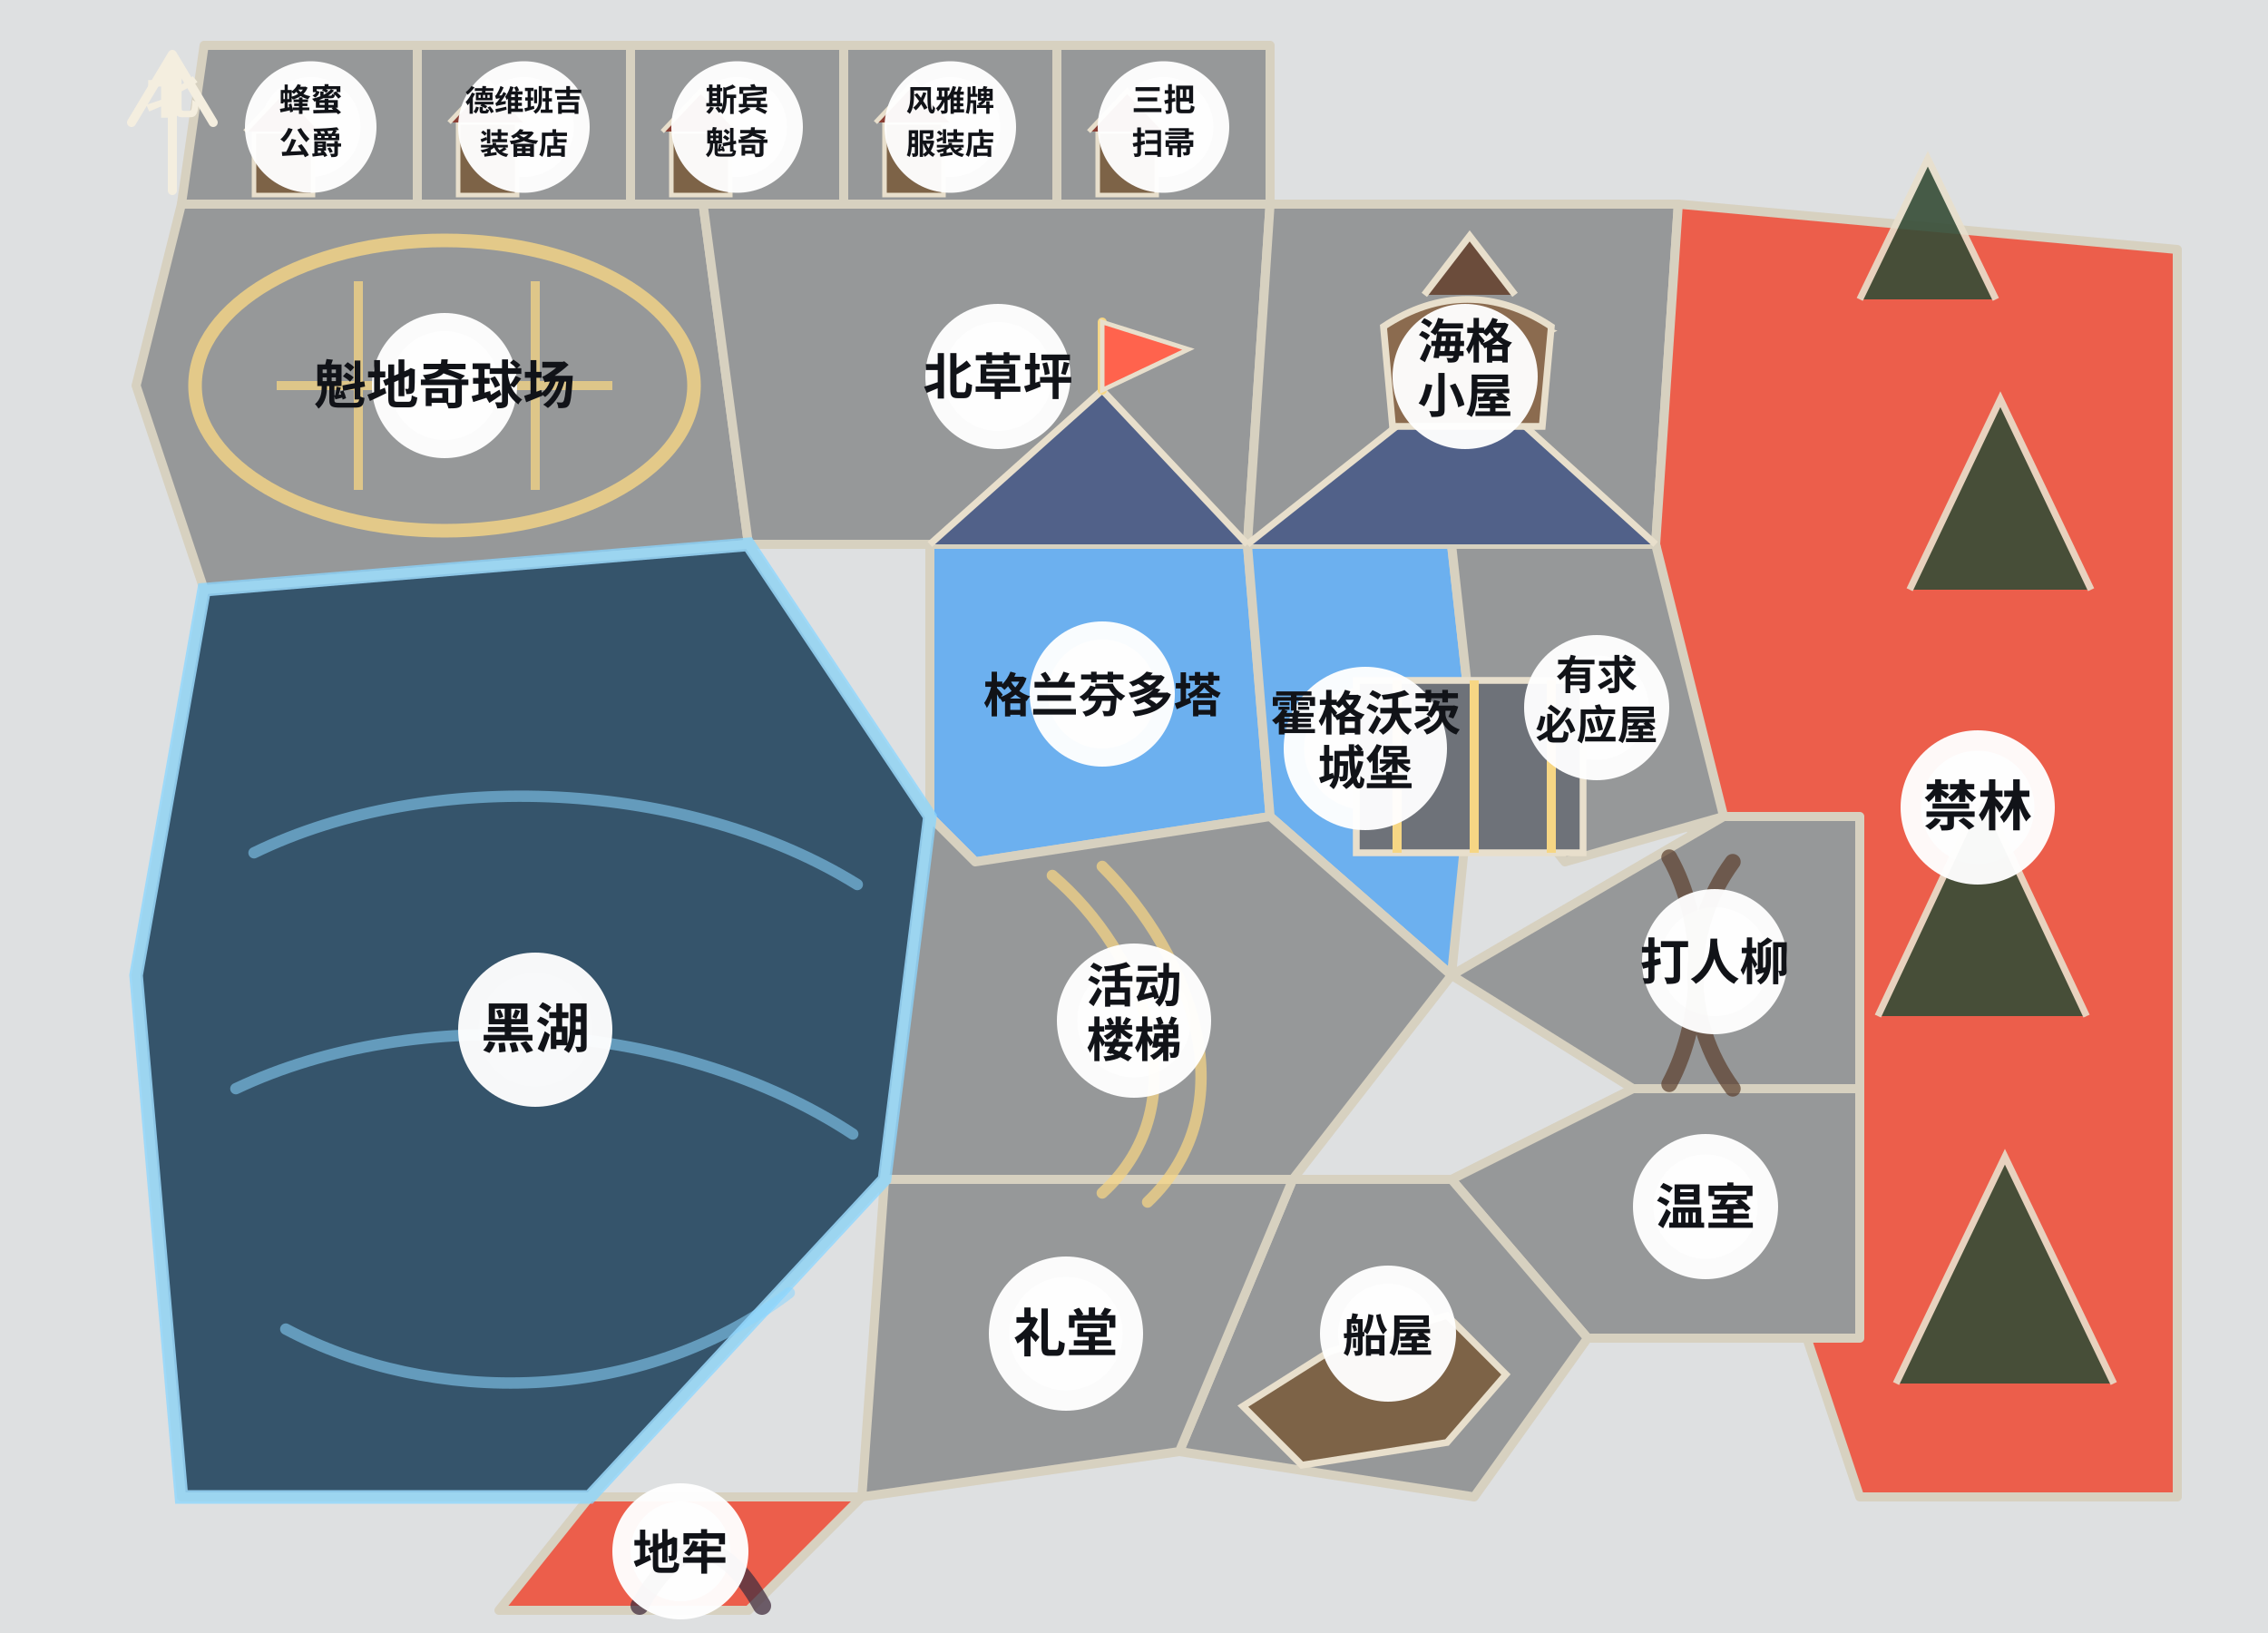
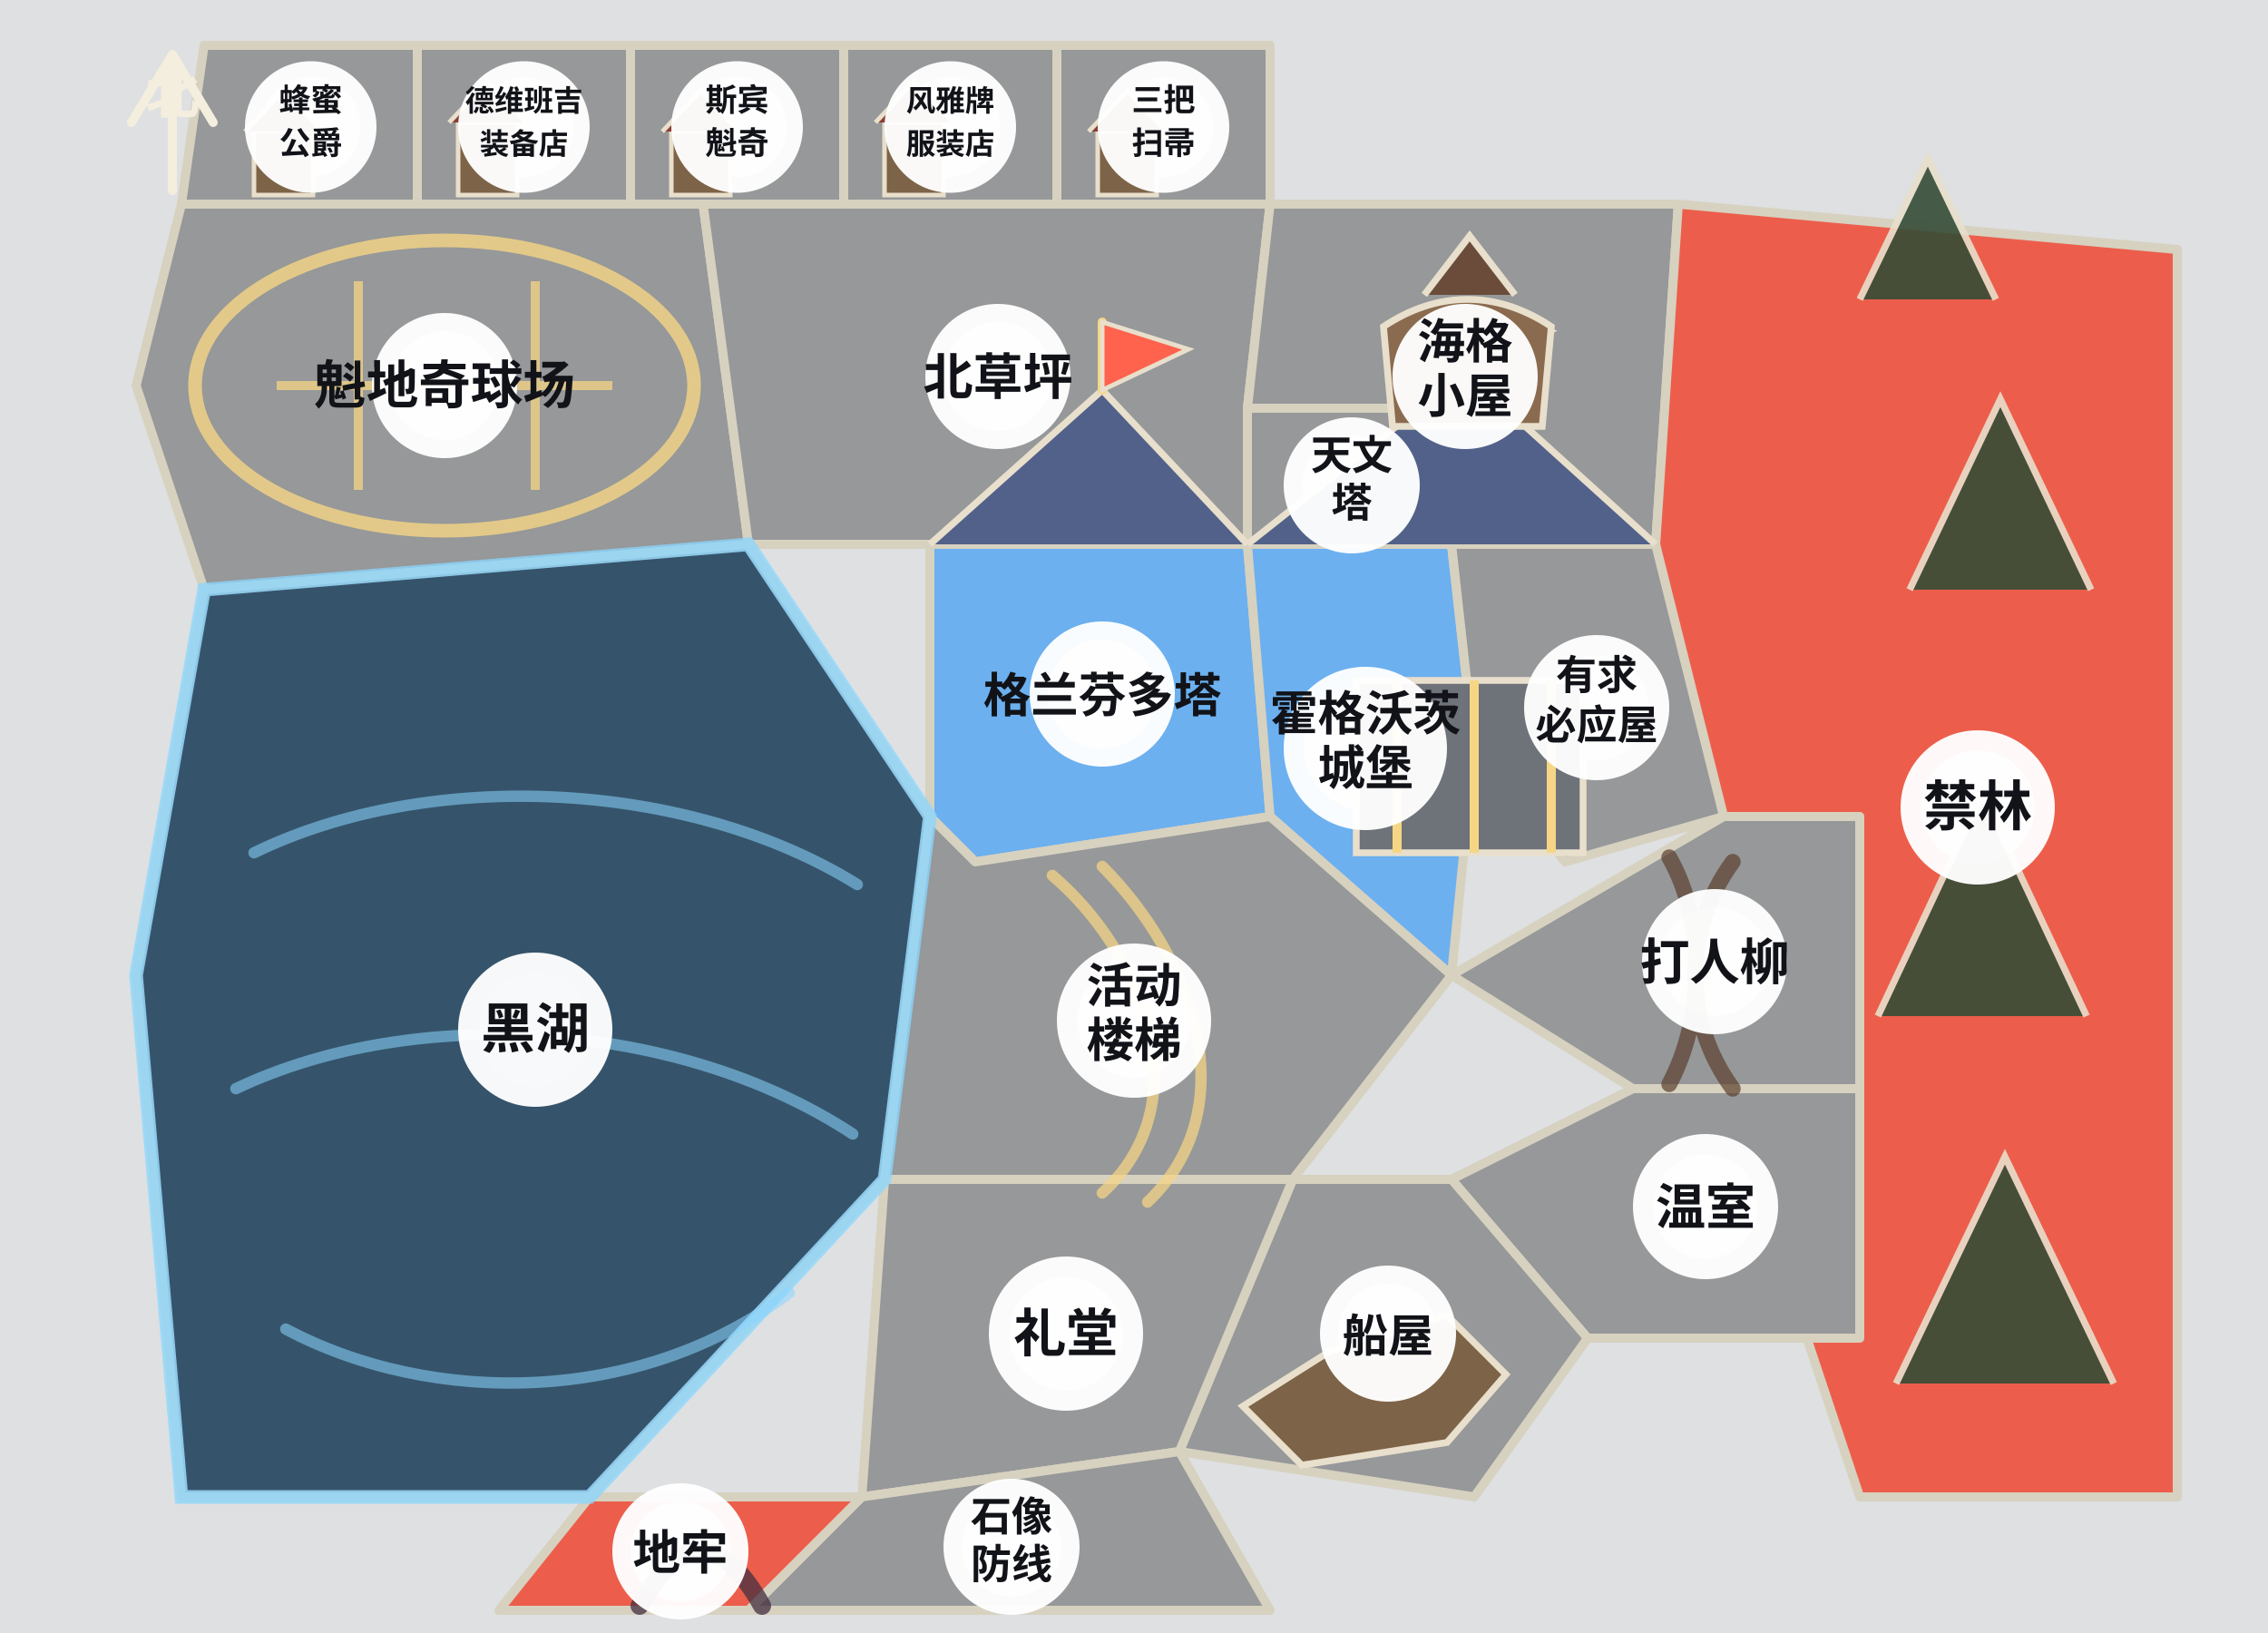
<svg xmlns="http://www.w3.org/2000/svg" width="1000" height="720" viewBox="0 0 1000 720" fill="none" style="background:#233B2E">
  <g id="Hogwarts">
    <g id="Stage1">
      <g id="HOG_Honeydukes">
        <path id="HOG_Honeydukes_2" fill-rule="evenodd" clip-rule="evenodd" d="M90 20L184 20L184 90L80 90Z" fill="#A2A2A2" stroke="#E8DFCC" stroke-width="4" stroke-linejoin="round" />
        <g id="Centre_15">
          <circle id="Centre_Honeydukes" cx="137" cy="56" r="22" fill="white" />
        </g>
      </g>
      <g id="HOG_DervishAndBanges">
        <path id="HOG_DervishAndBanges_2" fill-rule="evenodd" clip-rule="evenodd" d="M184 20L278 20L278 90L184 90Z" fill="#A2A2A2" stroke="#E8DFCC" stroke-width="4" stroke-linejoin="round" />
        <g id="Centre_16">
          <circle id="Centre_DervishAndBanges" cx="231" cy="56" r="22" fill="white" />
        </g>
      </g>
      <g id="HOG_Spintwitches">
        <path id="HOG_Spintwitches_2" fill-rule="evenodd" clip-rule="evenodd" d="M278 20L372 20L372 90L278 90Z" fill="#A2A2A2" stroke="#E8DFCC" stroke-width="4" stroke-linejoin="round" />
        <g id="Centre_17">
          <circle id="Centre_Spintwitches" cx="325" cy="56" r="22" fill="white" />
        </g>
      </g>
      <g id="HOG_GladragsWizardwear">
        <path id="HOG_GladragsWizardwear_2" fill-rule="evenodd" clip-rule="evenodd" d="M372 20L466 20L466 90L372 90Z" fill="#A2A2A2" stroke="#E8DFCC" stroke-width="4" stroke-linejoin="round" />
        <g id="Centre_18">
          <circle id="Centre_GladragsWizardwear" cx="419" cy="56" r="22" fill="white" />
        </g>
      </g>
      <g id="HOG_ThreeBroomsticks">
        <path id="HOG_ThreeBroomsticks_2" fill-rule="evenodd" clip-rule="evenodd" d="M466 20L560 20L560 90L466 90Z" fill="#A2A2A2" stroke="#E8DFCC" stroke-width="4" stroke-linejoin="round" />
        <g id="Centre_19">
          <circle id="Centre_ThreeBroomsticks" cx="513" cy="56" r="22" fill="white" />
        </g>
      </g>
      <g id="HOG_QuidditchPitch">
        <path id="HOG_QuidditchPitch_2" fill-rule="evenodd" clip-rule="evenodd" d="M80 90L310 90L330 240L90 260L60 170Z" fill="#A2A2A2" stroke="#E8DFCC" stroke-width="4" stroke-linejoin="round" />
        <g id="Centre_1">
          <circle id="Centre_QuidditchPitch" cx="196" cy="170" r="24" fill="white" />
        </g>
      </g>
      <g id="HOG_NorthLawn">
-         <path id="HOG_NorthLawn_2" fill-rule="evenodd" clip-rule="evenodd" d="M310 90L560 90L550 240L330 240Z" fill="#A2A2A2" stroke="#E8DFCC" stroke-width="4" stroke-linejoin="round" />
+         <path id="HOG_NorthLawn_2" fill-rule="evenodd" clip-rule="evenodd" d="M310 90L560 90L550 180L550 240L330 240Z" fill="#A2A2A2" stroke="#E8DFCC" stroke-width="4" stroke-linejoin="round" />
        <g id="Centre_2">
          <circle id="Centre_NorthLawn" cx="440" cy="166" r="24" fill="white" />
        </g>
      </g>
      <g id="HOG_HagridHut">
-         <path id="HOG_HagridHut_2" fill-rule="evenodd" clip-rule="evenodd" d="M560 90L740 90L730 240L550 240Z" fill="#A2A2A2" stroke="#E8DFCC" stroke-width="4" stroke-linejoin="round" />
+         <path id="HOG_HagridHut_2" fill-rule="evenodd" clip-rule="evenodd" d="M560 90L740 90L730 240L640 240L640 180L550 180Z" fill="#A2A2A2" stroke="#E8DFCC" stroke-width="4" stroke-linejoin="round" />
        <g id="Centre_3">
          <circle id="Centre_HagridHut" cx="646" cy="166" r="24" fill="white" />
        </g>
      </g>
      <g id="HOG_ForbiddenForest">
        <path id="HOG_ForbiddenForest_2" fill-rule="evenodd" clip-rule="evenodd" d="M740 90L960 110L960 660L820 660L760 480L730 240Z" fill="#FF634D" stroke="#E8DFCC" stroke-width="4" stroke-linejoin="round" />
        <g id="Centre_4">
          <circle id="Centre_ForbiddenForest" cx="872" cy="356" r="25" fill="white" />
        </g>
      </g>
      <g id="HOG_BlackLake">
        <path id="HOG_BlackLake_2" fill-rule="evenodd" clip-rule="evenodd" d="M90 260L330 240L410 360L390 520L260 660L80 660L60 430Z" fill="#A2A2A2" stroke="#E8DFCC" stroke-width="4" stroke-linejoin="round" />
        <g id="Centre_5">
          <circle id="Centre_BlackLake" cx="236" cy="454" r="25" fill="white" />
        </g>
      </g>
      <g id="HOG_GryffindorTower">
        <path id="HOG_GryffindorTower_2" fill-rule="evenodd" clip-rule="evenodd" d="M410 240L550 240L560 360L430 380L410 360Z" fill="#74BCFF" stroke="#E8DFCC" stroke-width="4" stroke-linejoin="round" />
        <g id="Centre_6">
          <circle id="Centre_GryffindorTower" cx="486" cy="306" r="24" fill="white" />
        </g>
      </g>
+       <g id="HOG_AstronomyTower">
+         <path id="HOG_AstronomyTower_2" fill-rule="evenodd" clip-rule="evenodd" d="M550 180L640 180L640 240L550 240Z" fill="#A2A2A2" stroke="#E8DFCC" stroke-width="4" stroke-linejoin="round" />
+         <g id="Centre_20">
+           <circle id="Centre_AstronomyTower" cx="596" cy="214" r="22" fill="white" />
+         </g>
+       </g>
      <g id="HOG_HogwartsCastle">
        <path id="HOG_HogwartsCastle_2" fill-rule="evenodd" clip-rule="evenodd" d="M550 240L640 240L650 330L640 430L560 360Z" fill="#74BCFF" stroke="#E8DFCC" stroke-width="4" stroke-linejoin="round" />
        <g id="Centre_7">
          <circle id="Centre_HogwartsCastle" cx="602" cy="330" r="27" fill="white" />
        </g>
      </g>
      <g id="HOG_RoomOfRequirement">
        <path id="HOG_RoomOfRequirement_2" fill-rule="evenodd" clip-rule="evenodd" d="M640 240L730 240L760 360L690 380L650 330Z" fill="#A2A2A2" stroke="#E8DFCC" stroke-width="4" stroke-linejoin="round" />
        <g id="Centre_14">
          <circle id="Centre_RoomOfRequirement" cx="704" cy="312" r="23" fill="white" />
        </g>
      </g>
      <g id="HOG_WhompingWillow">
        <path id="HOG_WhompingWillow_2" fill-rule="evenodd" clip-rule="evenodd" d="M760 360L820 360L820 480L720 480L640 430Z" fill="#A2A2A2" stroke="#E8DFCC" stroke-width="4" stroke-linejoin="round" />
        <g id="Centre_8">
          <circle id="Centre_WhompingWillow" cx="756" cy="424" r="24" fill="white" />
        </g>
      </g>
      <g id="HOG_GrandStaircase">
        <path id="HOG_GrandStaircase_2" fill-rule="evenodd" clip-rule="evenodd" d="M410 360L430 380L560 360L640 430L570 520L390 520Z" fill="#A2A2A2" stroke="#E8DFCC" stroke-width="4" stroke-linejoin="round" />
        <g id="Centre_9">
          <circle id="Centre_GrandStaircase" cx="500" cy="450" r="25" fill="white" />
        </g>
      </g>
      <g id="HOG_Greenhouses">
        <path id="HOG_Greenhouses_2" fill-rule="evenodd" clip-rule="evenodd" d="M720 480L820 480L820 590L700 590L640 520Z" fill="#A2A2A2" stroke="#E8DFCC" stroke-width="4" stroke-linejoin="round" />
        <g id="Centre_10">
          <circle id="Centre_Greenhouses" cx="752" cy="532" r="23" fill="white" />
        </g>
      </g>
      <g id="HOG_Boathouse">
        <path id="HOG_Boathouse_2" fill-rule="evenodd" clip-rule="evenodd" d="M570 520L640 520L700 590L650 660L520 640Z" fill="#A2A2A2" stroke="#E8DFCC" stroke-width="4" stroke-linejoin="round" />
        <g id="Centre_11">
          <circle id="Centre_Boathouse" cx="612" cy="588" r="22" fill="white" />
        </g>
      </g>
      <g id="HOG_GreatHall">
        <path id="HOG_GreatHall_2" fill-rule="evenodd" clip-rule="evenodd" d="M390 520L570 520L520 640L380 660Z" fill="#A2A2A2" stroke="#E8DFCC" stroke-width="4" stroke-linejoin="round" />
        <g id="Centre_12">
          <circle id="Centre_GreatHall" cx="470" cy="588" r="25" fill="white" />
+         </g>
+       </g>
+       <g id="HOG_StoneDefenseLine">
+         <path id="HOG_StoneDefenseLine_2" fill-rule="evenodd" clip-rule="evenodd" d="M380 660L520 640L560 710L330 710Z" fill="#A2A2A2" stroke="#E8DFCC" stroke-width="4" stroke-linejoin="round" />
+         <g id="Centre_21">
+           <circle id="Centre_StoneDefenseLine" cx="446" cy="682" r="22" fill="white" />
        </g>
      </g>
      <g id="HOG_Dungeon">
        <path id="HOG_Dungeon_2" fill-rule="evenodd" clip-rule="evenodd" d="M260 660L380 660L330 710L220 710Z" fill="#FF634D" stroke="#E8DFCC" stroke-width="4" stroke-linejoin="round" />
        <g id="Centre_13">
          <circle id="Centre_Dungeon" cx="300" cy="684" r="22" fill="white" />
        </g>
      </g>
    </g>
    <g id="HogwartsVisuals" pointer-events="none">
      <rect width="1000" height="720" fill="#102032" opacity="0.08" />
      <path d="M90 260L330 240L410 360L390 520L260 660L80 660L60 430Z" fill="#163F5C" stroke="#8AD6FF" stroke-width="6" opacity="0.76" />
      <path d="M112 376C190 338 304 344 378 390M104 480C184 442 300 450 376 500M126 586C190 620 282 620 348 570" stroke="#8AD6FF" stroke-width="5" stroke-linecap="round" opacity="0.55" />
      <path d="M410 240L486 172L550 240M550 240L646 164L730 240" fill="#516189" stroke="#E8DFCC" stroke-width="3" />
      <path d="M486 172V142M646 164V134" stroke="#F6D684" stroke-width="4" stroke-linecap="round" />
      <path d="M486 142L524 154L486 172ZM646 134L684 146L646 164Z" fill="#FF634D" stroke="#E8DFCC" stroke-width="2" />
      <path d="M598 300H698V376H598Z" fill="#6E7279" stroke="#E8DFCC" stroke-width="3" />
      <path d="M616 300V376M650 300V376M684 300V376" stroke="#F6D684" stroke-width="4" />
      <path d="M464 386C504 420 530 486 486 526M486 382C526 422 550 488 506 530" stroke="#F6D684" stroke-width="5" stroke-linecap="round" opacity="0.72" />
      <path d="M820 132L850 70L880 132M842 260L882 176L922 260M828 448L874 350L920 448M836 610L884 510L932 610" fill="#354D36" stroke="#E8DFCC" stroke-width="3" opacity="0.9" />
      <path d="M610 144C634 128 660 128 684 144L680 188H614Z" fill="#8B6B4F" stroke="#E8DFCC" stroke-width="3" />
      <path d="M628 130L648 104L668 130" fill="#6B4C3B" stroke="#E8DFCC" stroke-width="3" />
      <path d="M736 378C752 406 752 448 736 478M764 380C742 410 742 450 764 480" stroke="#5B3E2C" stroke-width="7" stroke-linecap="round" opacity="0.7" />
      <ellipse cx="196" cy="170" rx="110" ry="64" fill="none" stroke="#F6D684" stroke-width="6" opacity="0.8" />
      <path d="M122 170H270M158 124V216M236 124V216" stroke="#F6D684" stroke-width="4" opacity="0.75" />
      <path d="M586 596L638 580L664 606L638 636L574 646L548 620Z" fill="#7D6347" stroke="#E8DFCC" stroke-width="3" />
      <path d="M282 708C300 676 318 676 336 708" stroke="#442F3F" stroke-width="8" stroke-linecap="round" opacity="0.75" />
      <path d="M112 58H138V86H112Z M202 54H228V86H202Z M296 58H322V86H296Z M390 54H416V86H390Z M484 58H510V86H484Z" fill="#7D6347" stroke="#E8DFCC" stroke-width="2" />
      <path d="M108 58L125 40L142 58M198 54L215 36L232 54M292 58L309 40L326 58M386 54L403 36L420 54M480 58L497 40L514 58" fill="#8B3F35" stroke="#E8DFCC" stroke-width="2" />
      <text x="64" y="50" fill="#F4EEDF" font-family="Arial, sans-serif" font-size="24" font-weight="700">北</text>
      <path d="M76 84V24M76 24L58 54M76 24L94 54" stroke="#F4EEDF" stroke-width="4" stroke-linecap="round" />
      <circle cx="137" cy="56" r="29" fill="white" opacity="0.96" />
      <circle cx="231" cy="56" r="29" fill="white" opacity="0.96" />
      <circle cx="325" cy="56" r="29" fill="white" opacity="0.96" />
      <circle cx="419" cy="56" r="29" fill="white" opacity="0.96" />
      <circle cx="513" cy="56" r="29" fill="white" opacity="0.96" />
      <circle cx="196" cy="170" r="32" fill="white" opacity="0.96" />
      <circle cx="440" cy="166" r="32" fill="white" opacity="0.96" />
      <circle cx="646" cy="166" r="32" fill="white" opacity="0.96" />
      <circle cx="872" cy="356" r="34" fill="white" opacity="0.96" />
      <circle cx="236" cy="454" r="34" fill="white" opacity="0.96" />
      <circle cx="486" cy="306" r="32" fill="white" opacity="0.96" />
+       <circle cx="596" cy="214" r="30" fill="white" opacity="0.96" />
      <circle cx="602" cy="330" r="36" fill="white" opacity="0.96" />
      <circle cx="704" cy="312" r="32" fill="white" opacity="0.96" />
      <circle cx="756" cy="424" r="32" fill="white" opacity="0.96" />
      <circle cx="500" cy="450" r="34" fill="white" opacity="0.96" />
      <circle cx="752" cy="532" r="32" fill="white" opacity="0.96" />
      <circle cx="612" cy="588" r="30" fill="white" opacity="0.96" />
      <circle cx="470" cy="588" r="34" fill="white" opacity="0.96" />
+       <circle cx="446" cy="682" r="30" fill="white" opacity="0.96" />
      <circle cx="300" cy="684" r="30" fill="white" opacity="0.96" />
      <text x="137" y="49" fill="#111318" font-family="Arial, sans-serif" font-size="14" font-weight="700" text-anchor="middle">蜂蜜</text>
      <text x="137" y="68" fill="#111318" font-family="Arial, sans-serif" font-size="14" font-weight="700" text-anchor="middle">公爵</text>
      <text x="231" y="49" fill="#111318" font-family="Arial, sans-serif" font-size="13" font-weight="700" text-anchor="middle">德维班吉</text>
      <text x="231" y="68" fill="#111318" font-family="Arial, sans-serif" font-size="13" font-weight="700" text-anchor="middle">装备店</text>
      <text x="325" y="49" fill="#111318" font-family="Arial, sans-serif" font-size="14" font-weight="700" text-anchor="middle">斯宾</text>
      <text x="325" y="68" fill="#111318" font-family="Arial, sans-serif" font-size="14" font-weight="700" text-anchor="middle">魁奇</text>
      <text x="419" y="49" fill="#111318" font-family="Arial, sans-serif" font-size="13" font-weight="700" text-anchor="middle">风雅牌</text>
      <text x="419" y="68" fill="#111318" font-family="Arial, sans-serif" font-size="13" font-weight="700" text-anchor="middle">服装店</text>
      <text x="513" y="49" fill="#111318" font-family="Arial, sans-serif" font-size="14" font-weight="700" text-anchor="middle">三把</text>
      <text x="513" y="68" fill="#111318" font-family="Arial, sans-serif" font-size="14" font-weight="700" text-anchor="middle">扫帚</text>
      <text x="196" y="178" fill="#111318" font-family="Arial, sans-serif" font-size="23" font-weight="700" text-anchor="middle">魁地奇球场</text>
      <text x="440" y="174" fill="#111318" font-family="Arial, sans-serif" font-size="22" font-weight="700" text-anchor="middle">北草坪</text>
      <text x="646" y="158" fill="#111318" font-family="Arial, sans-serif" font-size="21" font-weight="700" text-anchor="middle">海格</text>
      <text x="646" y="182" fill="#111318" font-family="Arial, sans-serif" font-size="21" font-weight="700" text-anchor="middle">小屋</text>
      <text x="872" y="364" fill="#111318" font-family="Arial, sans-serif" font-size="24" font-weight="700" text-anchor="middle">禁林</text>
      <text x="236" y="462" fill="#111318" font-family="Arial, sans-serif" font-size="24" font-weight="700" text-anchor="middle">黑湖</text>
      <text x="486" y="314" fill="#111318" font-family="Arial, sans-serif" font-size="21" font-weight="700" text-anchor="middle">格兰芬多塔</text>
+       <text x="596" y="207" fill="#111318" font-family="Arial, sans-serif" font-size="18" font-weight="700" text-anchor="middle">天文</text>
+       <text x="596" y="228" fill="#111318" font-family="Arial, sans-serif" font-size="18" font-weight="700" text-anchor="middle">塔</text>
      <text x="602" y="322" fill="#111318" font-family="Arial, sans-serif" font-size="21" font-weight="700" text-anchor="middle">霍格沃茨</text>
      <text x="602" y="346" fill="#111318" font-family="Arial, sans-serif" font-size="21" font-weight="700" text-anchor="middle">城堡</text>
      <text x="704" y="304" fill="#111318" font-family="Arial, sans-serif" font-size="18" font-weight="700" text-anchor="middle">有求</text>
      <text x="704" y="326" fill="#111318" font-family="Arial, sans-serif" font-size="18" font-weight="700" text-anchor="middle">必应屋</text>
      <text x="756" y="432" fill="#111318" font-family="Arial, sans-serif" font-size="22" font-weight="700" text-anchor="middle">打人柳</text>
      <text x="500" y="442" fill="#111318" font-family="Arial, sans-serif" font-size="21" font-weight="700" text-anchor="middle">活动</text>
      <text x="500" y="466" fill="#111318" font-family="Arial, sans-serif" font-size="21" font-weight="700" text-anchor="middle">楼梯</text>
      <text x="752" y="540" fill="#111318" font-family="Arial, sans-serif" font-size="22" font-weight="700" text-anchor="middle">温室</text>
      <text x="612" y="596" fill="#111318" font-family="Arial, sans-serif" font-size="20" font-weight="700" text-anchor="middle">船屋</text>
      <text x="470" y="596" fill="#111318" font-family="Arial, sans-serif" font-size="23" font-weight="700" text-anchor="middle">礼堂</text>
+       <text x="446" y="675" fill="#111318" font-family="Arial, sans-serif" font-size="18" font-weight="700" text-anchor="middle">石像</text>
+       <text x="446" y="696" fill="#111318" font-family="Arial, sans-serif" font-size="18" font-weight="700" text-anchor="middle">防线</text>
      <text x="300" y="692" fill="#111318" font-family="Arial, sans-serif" font-size="21" font-weight="700" text-anchor="middle">地牢</text>
    </g>
  </g>
</svg>
